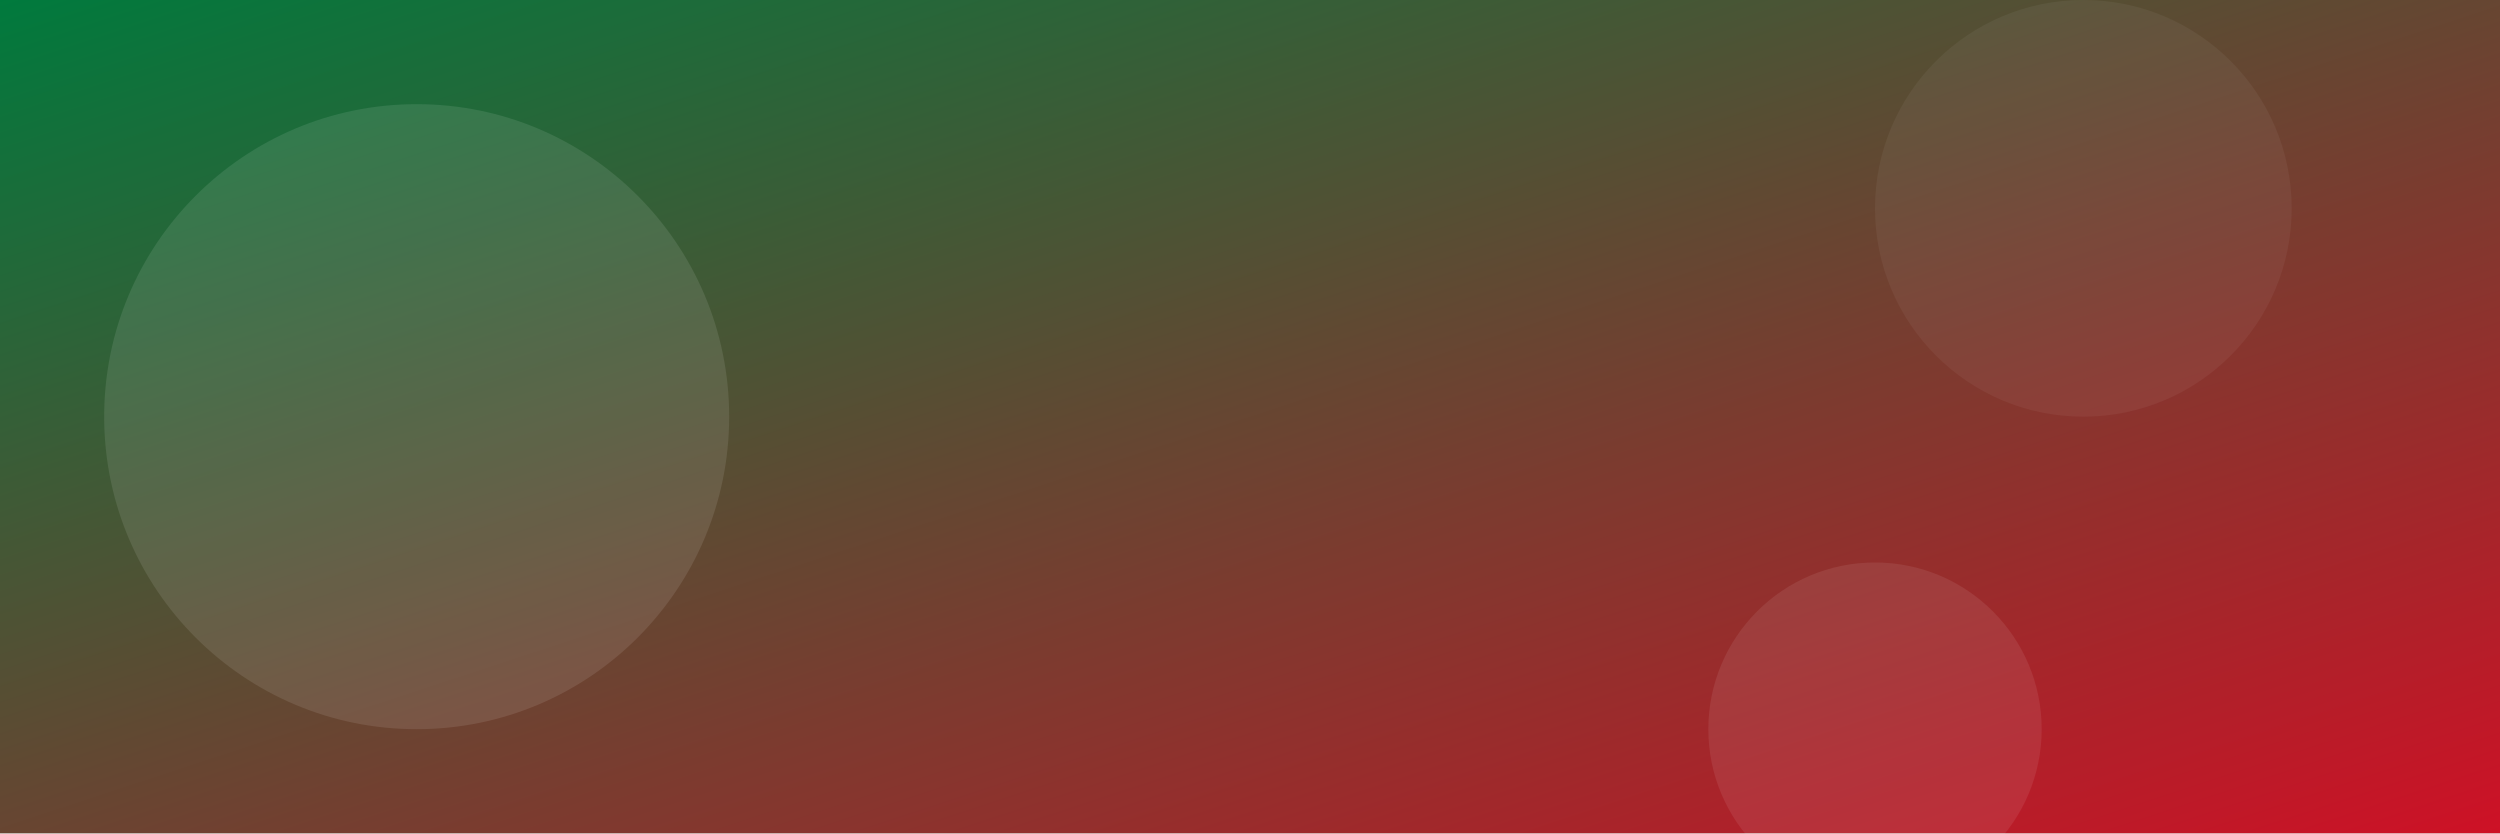
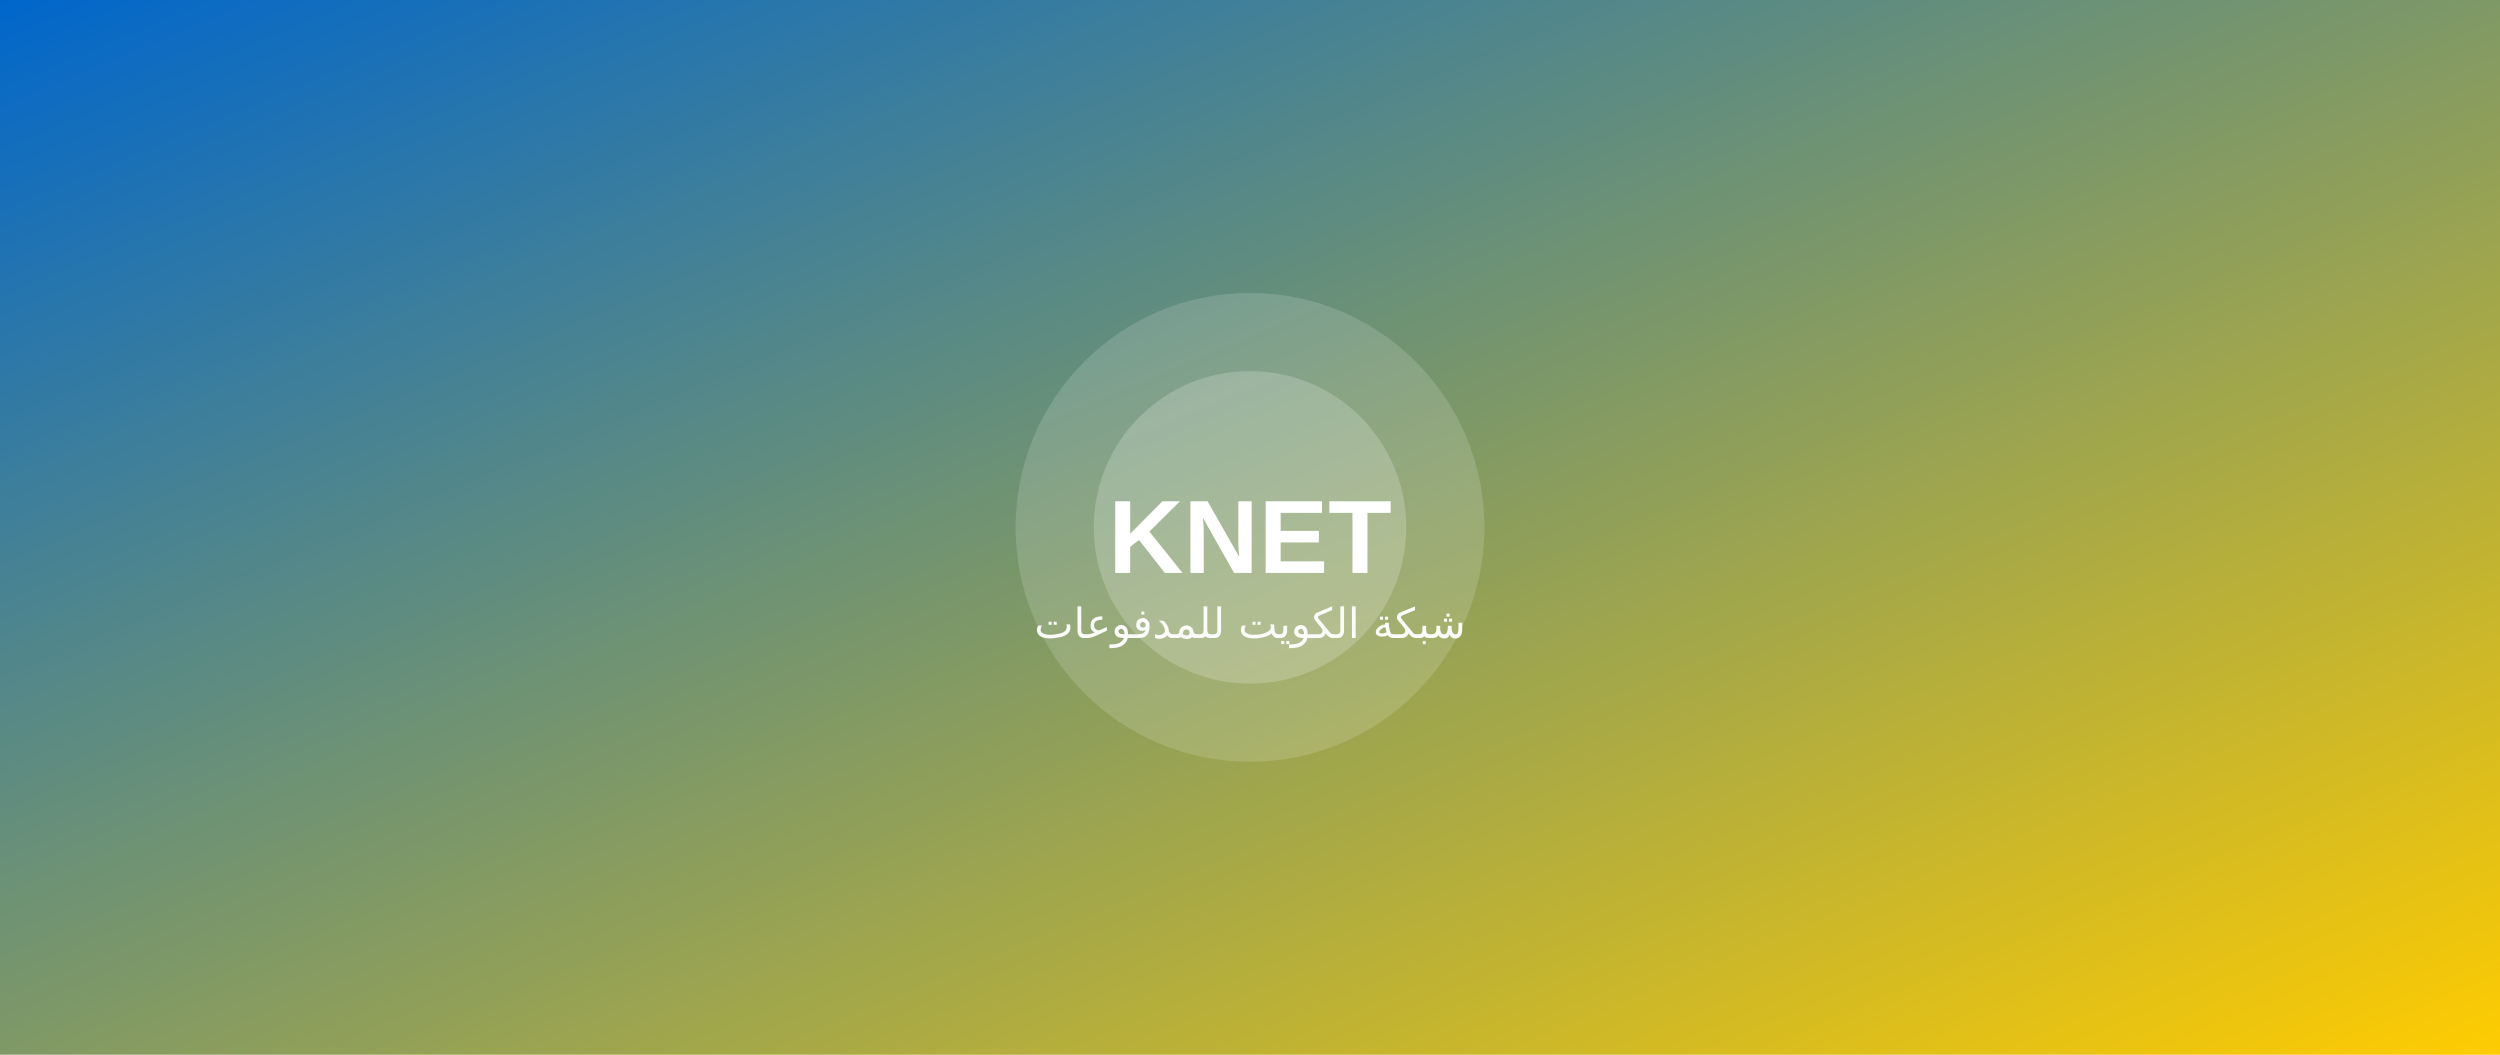
- <svg xmlns="http://www.w3.org/2000/svg" width="1200" height="400">
+ <svg xmlns="http://www.w3.org/2000/svg" viewBox="0 0 1920 810" style="background: linear-gradient(135deg, #0066CC 0%, #FFCC00 100%)">
  <defs>
-     <linearGradient id="grad-knet" x1="0%" y1="0%" x2="100%" y2="100%">
-       <stop offset="0%" style="stop-color:#007A3D;stop-opacity:1" />
-       <stop offset="100%" style="stop-color:#CE1126;stop-opacity:1" />
+     <linearGradient id="kwGrad1" x1="0%" y1="0%" x2="100%" y2="100%">
+       <stop offset="0%" style="stop-color:#0066CC;stop-opacity:1" />
+       <stop offset="100%" style="stop-color:#FFCC00;stop-opacity:1" />
    </linearGradient>
  </defs>
-   <rect width="1200" height="400" fill="url(#grad-knet)" />
-   <circle cx="200" cy="200" r="150" fill="rgba(255,255,255,0.1)" />
-   <circle cx="1000" cy="100" r="100" fill="rgba(255,255,255,0.05)" />
-   <circle cx="900" cy="350" r="80" fill="rgba(255,255,255,0.08)" />
+   <rect width="1920" height="810" fill="url(#kwGrad1)" />
+   <circle cx="960" cy="405" r="180" fill="rgba(255,255,255,0.15)" />
+   <circle cx="960" cy="405" r="120" fill="rgba(255,255,255,0.2)" />
+   <text x="960" y="440" font-family="Arial, sans-serif" font-size="80" font-weight="bold" fill="white" text-anchor="middle">KNET</text>
+   <text x="960" y="490" font-family="Arial, sans-serif" font-size="32" fill="rgba(255,255,255,0.95)" text-anchor="middle">شبكة الكويت للمدفوعات</text>
</svg>
